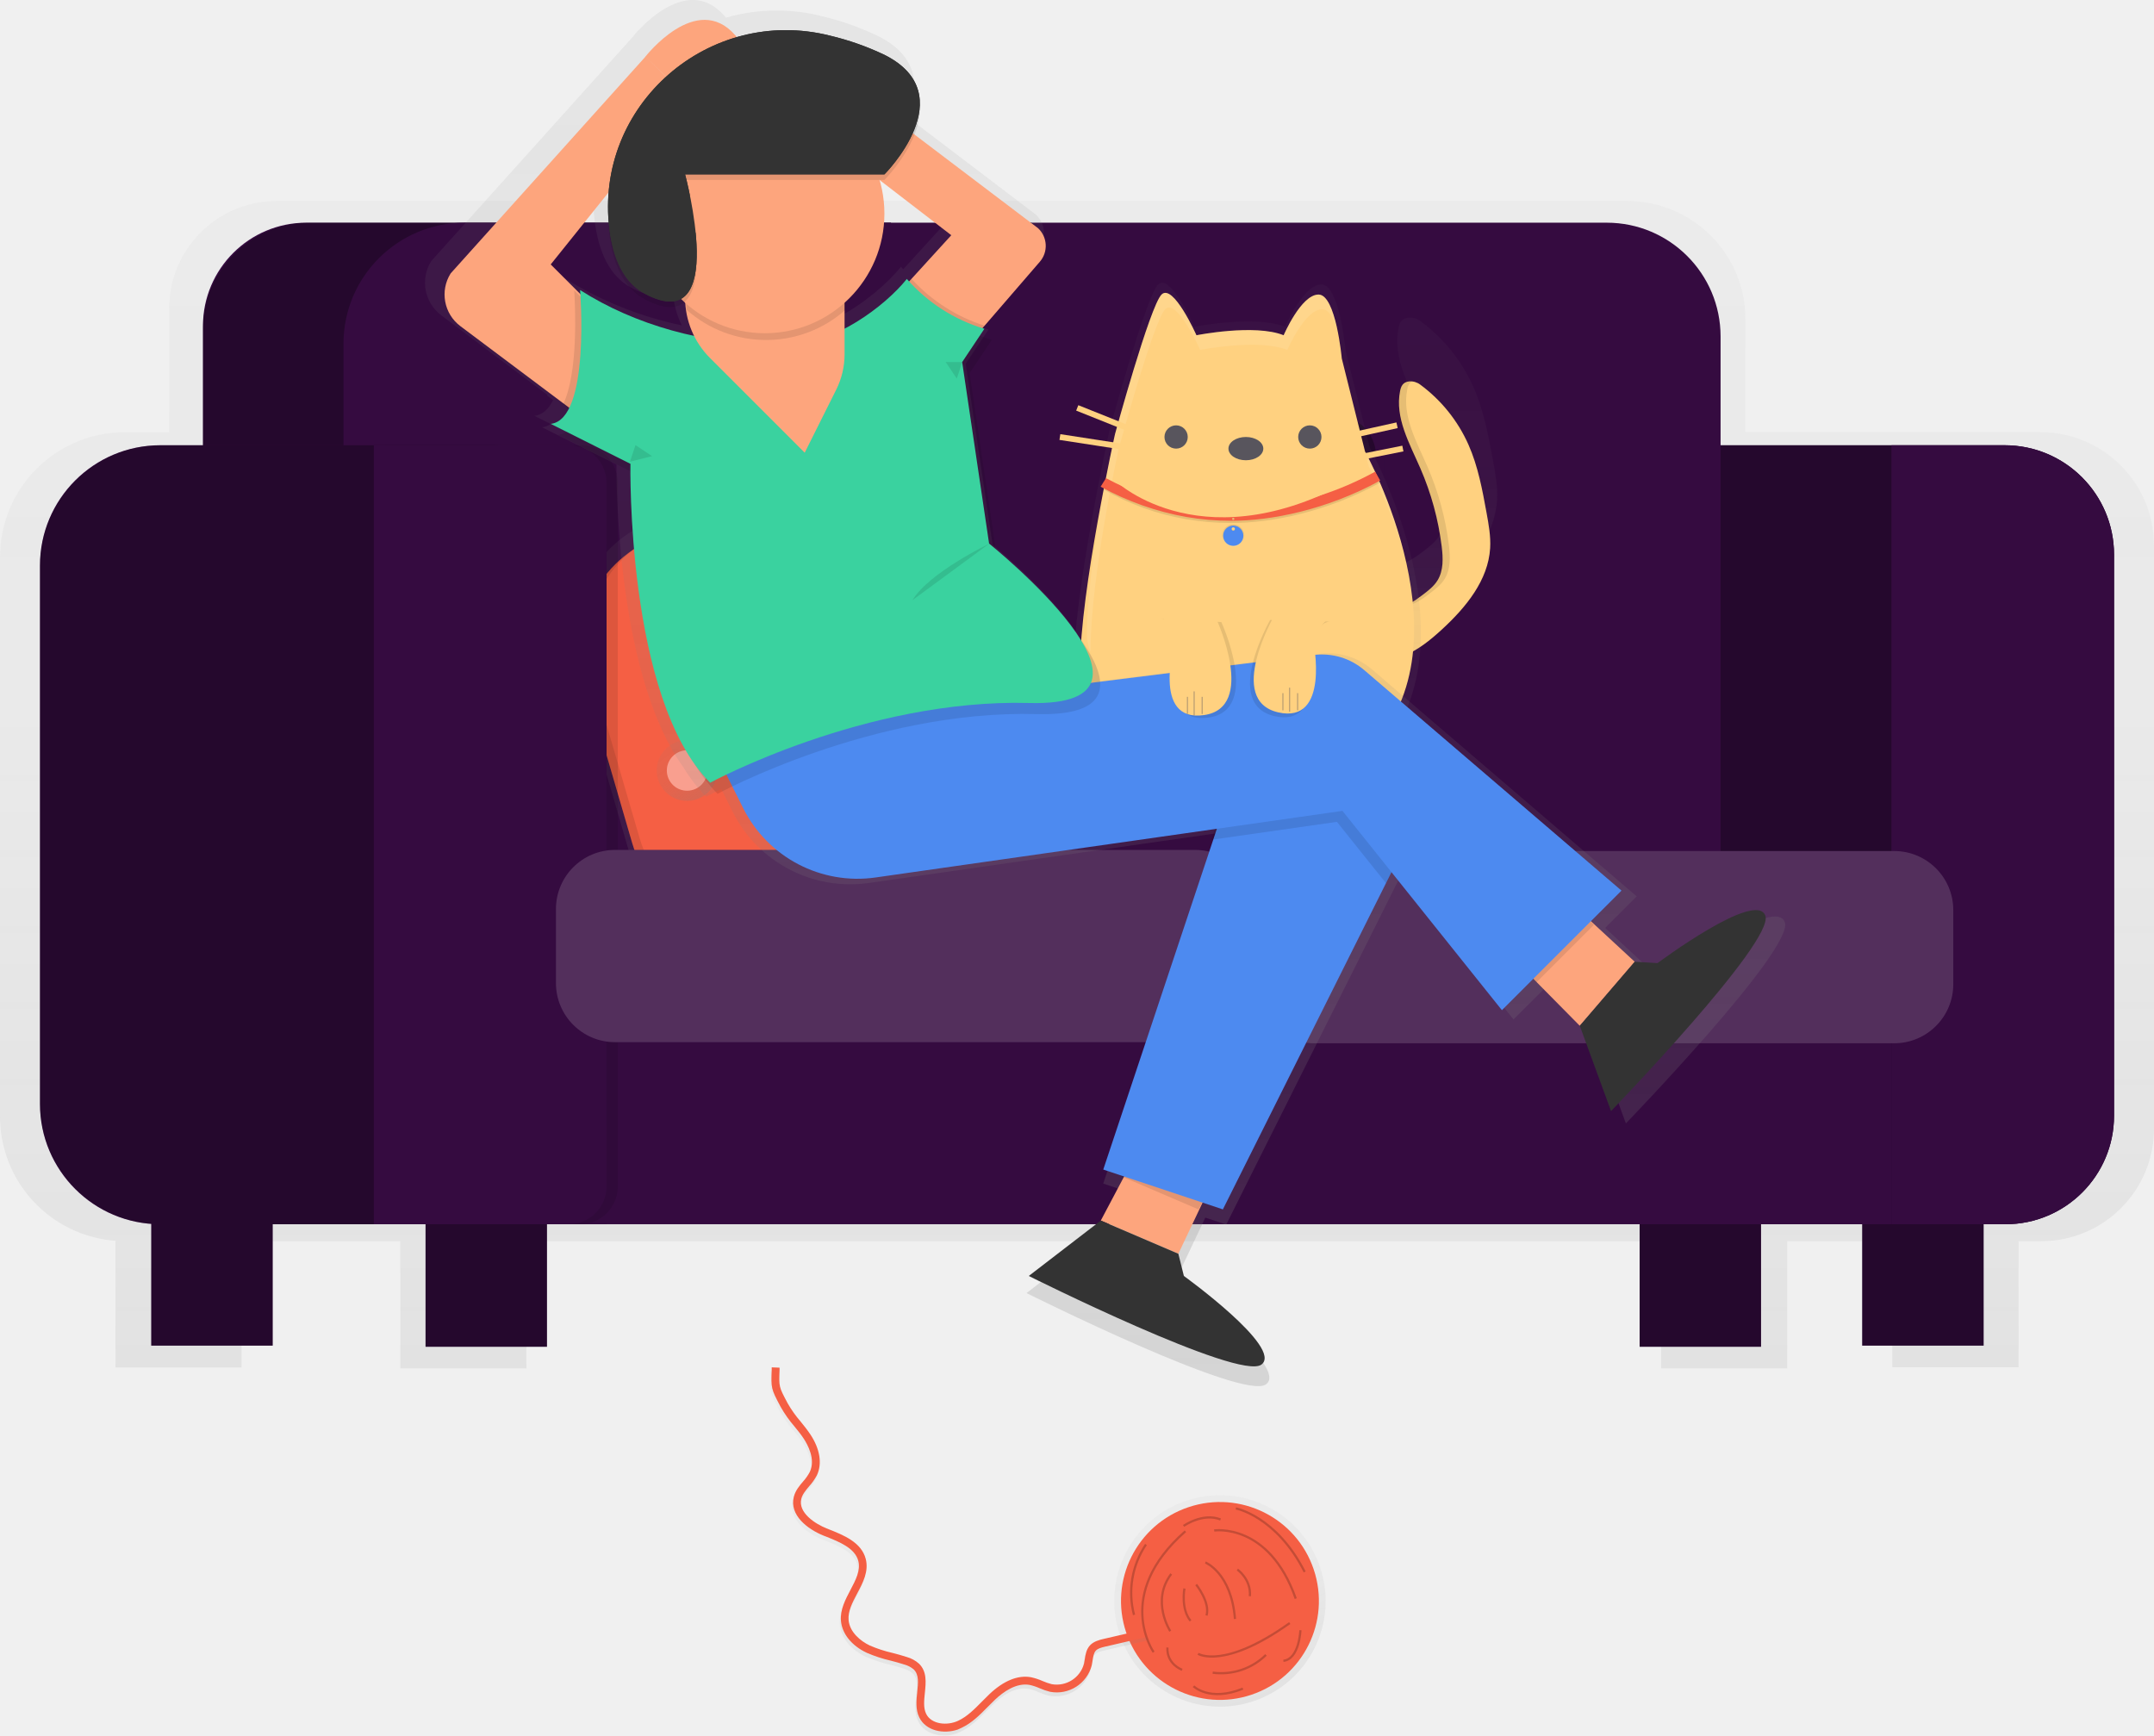
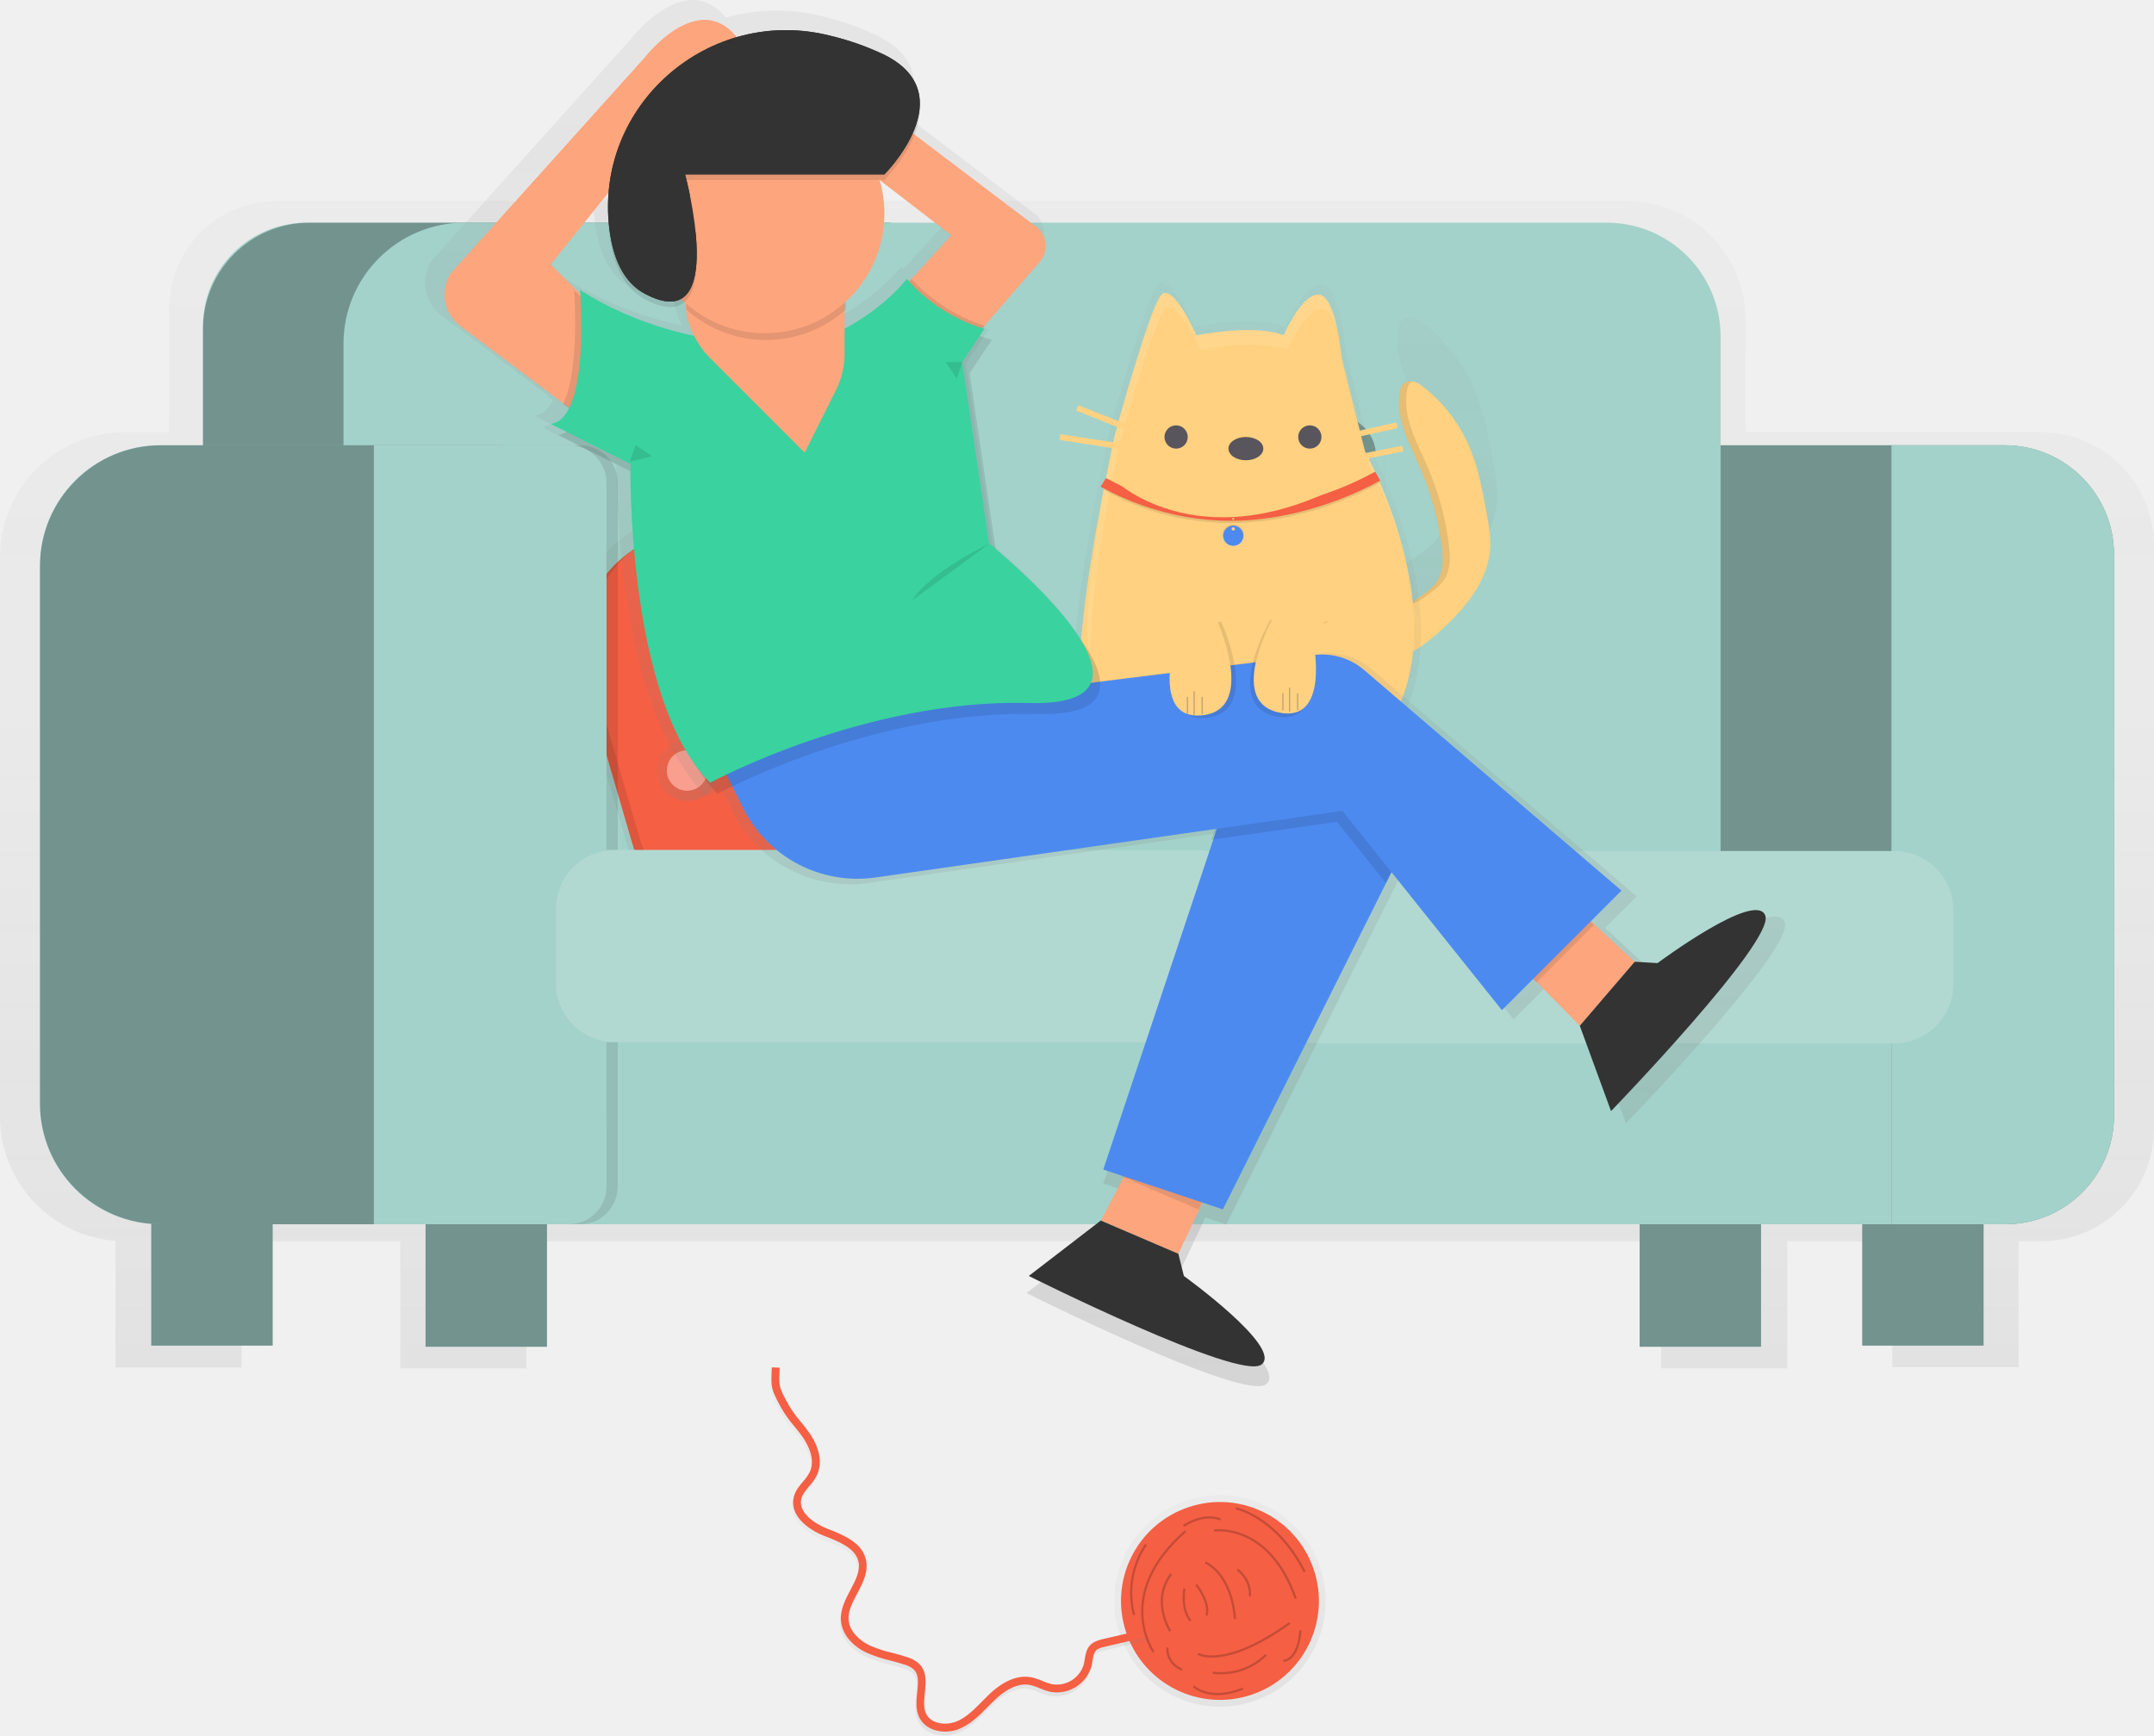
<svg xmlns="http://www.w3.org/2000/svg" xmlns:xlink="http://www.w3.org/1999/xlink" id="c8a8ddad-a781-47c5-a247-afce95df410f" data-name="Layer 1" width="970" height="781.61" viewBox="0 0 970 781.61">
  <defs>
    <linearGradient id="db2a550c-591e-4894-b9d3-8d5d16d07668" x1="600" y1="675.47" x2="600" y2="149.73" gradientUnits="userSpaceOnUse">
      <stop offset="0" stop-color="gray" stop-opacity="0.25" />
      <stop offset="0.54" stop-color="gray" stop-opacity="0.12" />
      <stop offset="1" stop-color="gray" stop-opacity="0.1" />
    </linearGradient>
    <linearGradient id="4f8fcfba-fdbb-4b26-8552-3147955cf323" x1="1718.23" y1="-1648.44" x2="1718.23" y2="-1862.67" gradientTransform="translate(-582.66 2592.8) rotate(-18.87)" xlink:href="#db2a550c-591e-4894-b9d3-8d5d16d07668" />
    <linearGradient id="dd4779f0-15a4-44e5-a69d-3a5ddc77084e" x1="1731.89" y1="-1787.45" x2="1731.89" y2="-1814.78" gradientTransform="translate(-1271.46 2131.88)" xlink:href="#db2a550c-591e-4894-b9d3-8d5d16d07668" />
    <linearGradient id="d04ddce0-3f41-4397-9117-6160f1bd048f" x1="1763.79" y1="-1719.1" x2="1763.79" y2="-1746.44" gradientTransform="translate(-1237.95 2101.1)" xlink:href="#db2a550c-591e-4894-b9d3-8d5d16d07668" />
    <linearGradient id="f02005c1-e575-4f11-b4af-b596cf5ff02c" x1="1659" y1="-1746.44" x2="1659" y2="-1773.78" gradientTransform="translate(-1234.6 2166.35)" xlink:href="#db2a550c-591e-4894-b9d3-8d5d16d07668" />
    <linearGradient id="4cd98024-326e-4cea-b9b4-692fab1de8c2" x1="1686.33" y1="-1678.1" x2="1686.33" y2="-1705.44" gradientTransform="translate(-1200.26 2138.19)" xlink:href="#db2a550c-591e-4894-b9d3-8d5d16d07668" />
    <linearGradient id="a41fb154-11c8-4cd9-8f33-d489da05fd4e" x1="752.69" y1="339.56" x2="752.69" y2="202.23" xlink:href="#db2a550c-591e-4894-b9d3-8d5d16d07668" />
    <linearGradient id="925e17af-70c9-480d-b073-e6b9c46b2381" x1="676.63" y1="422.03" x2="676.63" y2="186.54" xlink:href="#db2a550c-591e-4894-b9d3-8d5d16d07668" />
    <linearGradient id="f9701715-69c0-451a-ad22-82cf5298eaa1" x1="670.37" y1="305.53" x2="670.37" y2="295.41" gradientUnits="userSpaceOnUse">
      <stop offset="0" stop-color="#fff" />
      <stop offset="1" />
    </linearGradient>
    <linearGradient id="8dab11fa-ac49-4c56-908f-cefe97f9b2b4" x1="612.66" y1="683.48" x2="612.66" y2="59.2" xlink:href="#db2a550c-591e-4894-b9d3-8d5d16d07668" />
    <linearGradient id="3fea0823-e41c-4116-84a8-8769a514ae7c" x1="1186.13" y1="-329.85" x2="1186.13" y2="-425.03" gradientTransform="translate(-521.72 1157.6)" xlink:href="#db2a550c-591e-4894-b9d3-8d5d16d07668" />
    <linearGradient id="fd576e1c-2aeb-4e99-9d21-0fe2a9aa074f" x1="1083.07" y1="-358.53" x2="1083.07" y2="-539.81" gradientTransform="translate(-340.12 1515.2) rotate(-18.54)" xlink:href="#db2a550c-591e-4894-b9d3-8d5d16d07668" />
  </defs>
  <g opacity="0.5">
    <path d="M1033.84,253.83H901V203a53.24,53.24,0,0,0-53.24-53.24H239.53a48.3,48.3,0,0,0-48.3,48.3v55.8h-20A56.21,56.21,0,0,0,115,310V562a56.2,56.2,0,0,0,52,56v57h56.78V618.17h71.5v57.31h56.78V618.17h511v57.31h56.78V618.17h47.32v56.78H1024V618.17h10.23A50.76,50.76,0,0,0,1085,567.41V305A51.16,51.16,0,0,0,1033.84,253.83ZM891,476.22V518.8H679.32a27.49,27.49,0,0,0,3.49-13.43V476.22Z" transform="translate(-115 -59.2)" fill="url(#db2a550c-591e-4894-b9d3-8d5d16d07668)" />
  </g>
-   <rect x="68.12" y="537.67" width="54.67" height="68.34" fill="#350b40" />
-   <rect x="738.37" y="538.18" width="54.67" height="68.34" fill="#350b40" />
-   <rect x="838.6" y="537.67" width="54.67" height="68.34" fill="#350b40" />
-   <rect x="191.64" y="538.18" width="54.67" height="68.34" fill="#350b40" />
+   <rect x="68.12" y="537.67" width="54.67" height="68.34" fill="#a3d2ca" />
+   <rect x="738.37" y="538.18" width="54.67" height="68.34" fill="#a3d2ca" />
+   <rect x="838.6" y="537.67" width="54.67" height="68.34" fill="#a3d2ca" />
+   <rect x="191.64" y="538.18" width="54.67" height="68.34" fill="#a3d2ca" />
  <rect x="68.12" y="537.67" width="54.67" height="68.34" opacity="0.3" />
  <rect x="738.37" y="538.18" width="54.67" height="68.34" opacity="0.3" />
  <rect x="838.6" y="537.67" width="54.67" height="68.34" opacity="0.3" />
  <rect x="191.64" y="538.18" width="54.67" height="68.34" opacity="0.3" />
-   <path d="M765.2,200.52H902.74A49.26,49.26,0,0,1,952,249.78V502.47a48.87,48.87,0,0,1-48.87,48.87H765.2a0,0,0,0,1,0,0V200.52A0,0,0,0,1,765.2,200.52Z" fill="#350b40" />
+   <path d="M765.2,200.52H902.74A49.26,49.26,0,0,1,952,249.78V502.47a48.87,48.87,0,0,1-48.87,48.87H765.2a0,0,0,0,1,0,0V200.52A0,0,0,0,1,765.2,200.52Z" fill="#a3d2ca" />
  <path d="M765.2,200.52H902.74A49.26,49.26,0,0,1,952,249.78V502.47a48.87,48.87,0,0,1-48.87,48.87H765.2a0,0,0,0,1,0,0V200.52A0,0,0,0,1,765.2,200.52Z" opacity="0.3" />
-   <path d="M137.91,100.29H401.22a0,0,0,0,1,0,0V414.66a0,0,0,0,1,0,0H91.4a0,0,0,0,1,0,0V146.79A46.51,46.51,0,0,1,137.91,100.29Z" fill="#350b40" />
+   <path d="M137.91,100.29H401.22a0,0,0,0,1,0,0V414.66a0,0,0,0,1,0,0H91.4a0,0,0,0,1,0,0V146.79A46.51,46.51,0,0,1,137.91,100.29Z" fill="#a3d2ca" />
  <path d="M139.41,100.29H401.22a0,0,0,0,1,0,0V414.66a0,0,0,0,1,0,0H91.4a0,0,0,0,1,0,0V148.29A48,48,0,0,1,139.41,100.29Z" opacity="0.3" />
-   <path d="M209.2,100.29H464.5a0,0,0,0,1,0,0V414.66a0,0,0,0,1,0,0H154.68a0,0,0,0,1,0,0V154.8a54.51,54.51,0,0,1,54.51-54.51Z" fill="#350b40" />
-   <path d="M463,100.29H723.55a51.27,51.27,0,0,1,51.27,51.27v263.1a0,0,0,0,1,0,0H463a0,0,0,0,1,0,0V100.29A0,0,0,0,1,463,100.29Z" fill="#350b40" />
-   <path d="M851.77,200.52h51A49.26,49.26,0,0,1,952,249.78V502.47a48.87,48.87,0,0,1-48.87,48.87H851.77a0,0,0,0,1,0,0V200.52A0,0,0,0,1,851.77,200.52Z" fill="#350b40" />
-   <rect x="223.02" y="455.66" width="628.74" height="95.68" fill="#350b40" />
+   <path d="M209.2,100.29H464.5a0,0,0,0,1,0,0V414.66a0,0,0,0,1,0,0H154.68a0,0,0,0,1,0,0V154.8a54.51,54.51,0,0,1,54.51-54.51Z" fill="#a3d2ca" />
+   <path d="M463,100.29H723.55a51.27,51.27,0,0,1,51.27,51.27v263.1a0,0,0,0,1,0,0H463a0,0,0,0,1,0,0V100.29A0,0,0,0,1,463,100.29Z" fill="#a3d2ca" />
+   <path d="M851.77,200.52h51A49.26,49.26,0,0,1,952,249.78V502.47a48.87,48.87,0,0,1-48.87,48.87H851.77a0,0,0,0,1,0,0V200.52A0,0,0,0,1,851.77,200.52Z" fill="#a3d2ca" />
+   <rect x="223.02" y="455.66" width="628.74" height="95.68" fill="#a3d2ca" />
  <rect x="382.64" y="278.19" width="185.66" height="195.43" rx="57.05" ry="57.05" transform="translate(-201.18 88.84) rotate(-16.25)" fill="url(#4f8fcfba-fdbb-4b26-8552-3147955cf323)" />
  <rect x="385.59" y="287.11" width="173.13" height="182.24" rx="53.2" ry="53.2" transform="translate(-201.96 88) rotate(-16.25)" fill="#f55f44" />
  <rect x="385.59" y="287.11" width="173.13" height="182.24" rx="53.2" ry="53.2" transform="translate(-201.96 88) rotate(-16.25)" opacity="0.1" />
  <rect x="388.9" y="284.78" width="173.13" height="182.24" rx="53.2" ry="53.2" transform="translate(-201.18 88.84) rotate(-16.25)" fill="#f55f44" />
  <circle cx="460.44" cy="330.77" r="13.67" transform="translate(-221.46 265.87) rotate(-35.12)" fill="url(#dd4779f0-15a4-44e5-a69d-3a5ddc77084e)" />
  <circle cx="525.84" cy="368.33" r="13.67" transform="translate(-231.16 310.32) rotate(-35.12)" fill="url(#d04ddce0-3f41-4397-9117-6160f1bd048f)" />
  <circle cx="424.4" cy="406.24" r="13.67" transform="translate(-271.44 258.87) rotate(-35.12)" fill="url(#f02005c1-e575-4f11-b4af-b596cf5ff02c)" />
  <circle cx="486.07" cy="446.42" r="13.67" transform="translate(-283.33 301.66) rotate(-35.12)" fill="url(#4cd98024-326e-4cea-b9b4-692fab1de8c2)" />
  <circle cx="460.44" cy="330.77" r="9.11" transform="translate(-221.46 265.87) rotate(-35.12)" fill="#f99f8f" />
  <circle cx="525.84" cy="368.33" r="9.11" transform="translate(-231.16 310.32) rotate(-35.12)" fill="#f99f8f" />
  <circle cx="424.4" cy="406.24" r="9.11" transform="translate(-271.44 258.87) rotate(-35.12)" fill="#f99f8f" />
  <circle cx="486.07" cy="446.42" r="9.11" transform="translate(-283.33 301.66) rotate(-35.12)" fill="#f99f8f" />
-   <path d="M72.13,200.52h201a0,0,0,0,1,0,0V551.34a0,0,0,0,1,0,0h-201A54.13,54.13,0,0,1,18,497.22V254.65A54.13,54.13,0,0,1,72.13,200.52Z" fill="#350b40" />
+   <path d="M72.13,200.52h201a0,0,0,0,1,0,0V551.34a0,0,0,0,1,0,0h-201A54.13,54.13,0,0,1,18,497.22V254.65A54.13,54.13,0,0,1,72.13,200.52Z" fill="#a3d2ca" />
  <path d="M72.51,200.52H222.7A50.44,50.44,0,0,1,273.14,251V500.9a50.44,50.44,0,0,1-50.44,50.44H72.51A54.51,54.51,0,0,1,18,496.83V255A54.51,54.51,0,0,1,72.51,200.52Z" opacity="0.3" />
  <path d="M173.41,200.52H261.2a17,17,0,0,1,17,17V534.34a17,17,0,0,1-17,17H173.41a0,0,0,0,1,0,0V200.52A0,0,0,0,1,173.41,200.52Z" opacity="0.1" />
-   <path d="M168.35,200.52h87.79a17,17,0,0,1,17,17V534.34a17,17,0,0,1-17,17H168.35a0,0,0,0,1,0,0V200.52A0,0,0,0,1,168.35,200.52Z" fill="#350b40" />
-   <rect x="250.36" y="382.77" width="314.37" height="86.57" fill="#350b40" />
-   <rect x="565.24" y="383.27" width="314.37" height="86.57" fill="#350b40" />
+   <path d="M168.35,200.52h87.79a17,17,0,0,1,17,17V534.34a17,17,0,0,1-17,17H168.35a0,0,0,0,1,0,0V200.52A0,0,0,0,1,168.35,200.52Z" fill="#a3d2ca" />
+   <rect x="250.36" y="382.77" width="314.37" height="86.57" fill="#a3d2ca" />
+   <rect x="565.24" y="383.27" width="314.37" height="86.57" fill="#a3d2ca" />
  <rect x="250.36" y="382.77" width="314.37" height="86.57" rx="26.6" ry="26.6" fill="#fff" opacity="0.15" />
-   <circle cx="601.43" cy="205.33" r="18.22" fill="#350b40" />
+   <circle cx="601.43" cy="205.33" r="18.22" fill="#a3d2ca" />
  <circle cx="601.43" cy="205.33" r="18.22" opacity="0.3" />
-   <circle cx="318.96" cy="205.33" r="18.22" fill="#350b40" />
+   <circle cx="318.96" cy="205.33" r="18.22" fill="#a3d2ca" />
  <circle cx="318.96" cy="205.33" r="18.22" opacity="0.3" />
  <ellipse cx="309.84" cy="102.31" rx="4.56" ry="6.83" fill="#fda57d" />
  <rect x="565.24" y="383.27" width="314.37" height="86.57" rx="26.6" ry="26.6" fill="#fff" opacity="0.15" />
  <g opacity="0.5">
    <path d="M787.44,267.21c-2.09-11.49-4.23-23.11-9-33.8a74.23,74.23,0,0,0-23.75-29.56,8,8,0,0,0-5.36-1.6h0c-3,.26-3.92,2.1-4.39,4-.06.23-.11.45-.15.68-1.18,5.83-.39,11.59,1.32,17.27,2.13,7.09,5.7,14,8.67,20.86a139.16,139.16,0,0,1,10.53,38.6c.22,1.76.39,3.57.43,5.38a31.34,31.34,0,0,1-.08,3.23,19.26,19.26,0,0,1-1.42,6.13q-.21.48-.45,1t-.52.92c-1.82,3-4.66,5.14-7.44,7.25s-5.93,4.36-9.25,5.5h.11a13.35,13.35,0,0,1-4.82.79c-5.13-.16-10.6-4.29-15.76-3.32h0l-.58.13c-5.28,1.43-9.33,9.73-9.37,15,0,0,0,0,0,0q0,.63,0,1.22c0,.14,0,.28.05.42s.06.53.1.78.06.31.1.46.09.45.15.67.09.31.14.46.13.41.2.61.12.3.18.44.16.38.25.56l.22.42c.1.17.19.35.3.52l.26.4.34.48.29.37.39.44.32.34.43.41.35.31.47.38.37.29.51.35.38.26.56.33.39.22.63.31.37.18c.3.14.61.27.92.39l.45.17.72.26.52.16.59.18.58.15.56.14.62.13.54.11.65.11.52.08.67.09.5.06.7.06.49,0,.72,0,.46,0,.75,0h1.57l.82,0,.29,0,.88-.07.17,0a28.85,28.85,0,0,0,7.31-1.61c7.47-2.83,13.81-8,19.68-13.43,11.64-10.75,22.64-24.09,23.57-39.91C789.52,278.66,788.47,272.9,787.44,267.21Z" transform="translate(-115 -59.2)" fill="url(#a41fb154-11c8-4cd9-8f33-d489da05fd4e)" />
  </g>
  <rect x="528.94" y="204.21" width="94.27" height="27.29" opacity="0.1" />
-   <rect x="528.94" y="204.21" width="94.27" height="24.81" fill="#350b40" />
-   <circle cx="583.52" cy="192.64" r="14.88" fill="#350b40" />
+   <rect x="528.94" y="204.21" width="94.27" height="24.81" fill="#a3d2ca" />
+   <circle cx="583.52" cy="192.64" r="14.88" fill="#a3d2ca" />
  <path d="M670.46,274.74l-.18-.18a2.74,2.74,0,0,0,0-4.37l.16-.2a3,3,0,0,1,0,4.74Z" transform="translate(-115 -59.2)" fill="#4d8af0" />
  <path d="M670.46,274.74l-.18-.18a2.74,2.74,0,0,0,0-4.37l.16-.2a3,3,0,0,1,0,4.74Z" transform="translate(-115 -59.2)" opacity="0.1" />
  <path d="M670.28,274.74a3,3,0,0,1,0-4.74l.16.2a2.74,2.74,0,0,0,0,4.37Z" transform="translate(-115 -59.2)" fill="#4d8af0" />
  <polyline points="555.37 210.9 555.37 210.9 555.37 210.9 555.37 210.9" fill="#4d8af0" />
  <path d="M746.51,354.8c6.83-2.59,12.62-7.32,18-12.28,10.64-9.82,20.68-22,21.54-36.47.31-5.28-.64-10.54-1.59-15.75-1.91-10.5-3.86-21.12-8.19-30.88a67.83,67.83,0,0,0-21.7-27,7.3,7.3,0,0,0-4.91-1.46c-3,.27-3.76,2.33-4.16,4.3-2.43,12,4.24,23.64,9.12,34.84a127.18,127.18,0,0,1,9.62,35.27c.63,5.16.86,10.74-1.86,15.18-1.66,2.72-4.26,4.7-6.8,6.62-3.8,2.87-8,5.88-12.76,5.74s-10.08-4.23-15-2.91-8.53,8.89-8.56,13.74C719.2,356.88,737.37,358.26,746.51,354.8Z" transform="translate(-115 -59.2)" fill="#ffd180" />
  <g opacity="0.1">
    <path d="M762.36,320.55c-1.66,2.72-4.26,4.7-6.8,6.62a31.6,31.6,0,0,1-8.46,5c4.32-.29,8.19-3,11.7-5.69,2.54-1.92,5.14-3.91,6.8-6.62,2.71-4.43,2.49-10,1.86-15.18a127.16,127.16,0,0,0-9.62-35.27c-4.88-11.21-11.56-22.86-9.12-34.84a5.19,5.19,0,0,1,2-3.62,6.53,6.53,0,0,0-1.11,0c-3,.27-3.76,2.33-4.16,4.3-2.43,12,4.24,23.64,9.12,34.84a127.16,127.16,0,0,1,9.62,35.27C764.85,310.53,765.08,316.11,762.36,320.55Z" transform="translate(-115 -59.2)" />
    <path d="M722.52,343.08c0-4.48,3.19-11.29,7.48-13.33a7.85,7.85,0,0,0-2.17.25c-4.83,1.31-8.53,8.89-8.56,13.74C719.21,356,735,358,744.55,355.43,735.06,356.81,722.46,354,722.52,343.08Z" transform="translate(-115 -59.2)" />
  </g>
  <g opacity="0.5">
    <path d="M652.87,206.39s27.24-5.45,40.86,0c0,0,8.17-19.07,16.34-19.07s10.89,30,10.89,30l10.89,43.58s51.75,92.61,0,141.63S598.4,397.05,598.4,361.64,614.74,252.7,614.74,252.7s16.34-59.92,21.79-65.37S652.87,206.39,652.87,206.39Z" transform="translate(-115 -59.2)" fill="url(#925e17af-70c9-480d-b073-e6b9c46b2381)" />
  </g>
  <path d="M653.79,210.18s26.18-5.24,39.27,0c0,0,7.85-18.33,15.71-18.33s10.47,28.8,10.47,28.8l10.47,41.89s49.75,89,0,136.15-128.3-5.24-128.3-39.27,15.71-104.73,15.71-104.73,15.71-57.6,20.95-62.84S653.79,210.18,653.79,210.18Z" transform="translate(-115 -59.2)" fill="#ffd180" />
  <g opacity="0.1">
    <path d="M748,311.48a207.1,207.1,0,0,0-18.32-48.93l1.65,6.62A207,207,0,0,1,748,311.48Z" transform="translate(-115 -59.2)" fill="#fff" />
    <path d="M606.12,352.37c0-34,12.67-91.06,12.67-91.06s15.71-57.6,20.95-62.84,15.71,18.33,15.71,18.33,26.18-5.24,39.27,0c0,0,7.86-18.33,15.71-18.33,3,0,5.31,4.34,6.93,9.65-1.6-7.77-4.32-16.27-8.58-16.27-7.85,0-15.71,18.33-15.71,18.33-13.09-5.24-39.27,0-39.27,0s-10.47-23.56-15.71-18.33-20.95,62.84-20.95,62.84-12.67,57-12.67,91.06C604.46,348.83,606.12,353.35,606.12,352.37Z" transform="translate(-115 -59.2)" fill="#fff" />
  </g>
  <circle cx="589.85" cy="196.8" r="5.24" fill="#58555d" />
  <circle cx="529.63" cy="196.8" r="5.24" fill="#58555d" />
  <ellipse cx="561.05" cy="202.04" rx="7.85" ry="5.24" fill="#58555d" />
  <rect x="720.27" y="252.07" width="24.14" height="2.62" transform="translate(-152.51 105.54) rotate(-12.52)" fill="#ffd180" />
  <rect x="720.3" y="262.55" width="26.7" height="2.62" transform="translate(-152.41 89.22) rotate(-11.27)" fill="#ffd180" />
  <rect x="611.9" y="234.05" width="2.62" height="28.2" transform="translate(40.07 666.14) rotate(-68.2)" fill="#ffd180" />
  <rect x="607.97" y="241.4" width="2.62" height="34.44" transform="translate(146.02 762.29) rotate(-81.25)" fill="#ffd180" />
  <path d="M669.52,294.74A119.78,119.78,0,0,1,649.07,293a113,113,0,0,1-36.92-13.27l.91-4.23a124.25,124.25,0,0,0,37,13c18.85,3.23,51.27,2.26,84.22-15.92l2.2,4C712.56,289.8,687.38,294.74,669.52,294.74Z" transform="translate(-115 -59.2)" opacity="0.1" />
  <path d="M734.28,271.61c-33,18.18-65.38,19.15-84.22,15.92a124.25,124.25,0,0,1-37-13l-2.42,3.86A126.27,126.27,0,0,0,649.07,292a119.78,119.78,0,0,0,20.46,1.75c17.86,0,43-4.93,67-18.13Zm-63.91,21.78a.51.51,0,1,1,.51-.51A.51.51,0,0,1,670.37,293.38Z" transform="translate(-115 -59.2)" fill="#f55f44" />
  <path d="M665.3,300.47h0a5.06,5.06,0,0,0,5.06,5.06h0a5.06,5.06,0,0,0,5.06-5.06h0a5.06,5.06,0,0,0-5.06-5.06h0A5.06,5.06,0,0,0,665.3,300.47Zm5.06-2.53a.84.84,0,1,1,.84-.84A.84.84,0,0,1,670.37,297.94Z" transform="translate(-115 -59.2)" opacity="0.1" fill="url(#f9701715-69c0-451a-ad22-82cf5298eaa1)" />
  <path d="M665.81,300.47h0a4.56,4.56,0,0,0,4.56,4.56h0a4.56,4.56,0,0,0,4.56-4.56h0a4.56,4.56,0,0,0-4.56-4.56h0A4.56,4.56,0,0,0,665.81,300.47Zm4.56-2.28a.76.76,0,1,1,.76-.76A.76.76,0,0,1,670.37,298.19Z" transform="translate(-115 -59.2)" fill="#4d8af0" />
  <path d="M727.57,273.13c-69.69,41-109.85,3-109.85,3Z" transform="translate(-115 -59.2)" fill="#ffd180" />
  <path d="M918.75,474.56c-4.27-12.11-50,22-50,22l-10.57-.63-20.34-18.84,14.2-14.2L732.8,360.64a30.08,30.08,0,0,0-23.31-7L610.36,366c-.43-5.68-3.93-12.43-8.88-19.32C591.31,330,569.9,311.17,562,304.48L549.88,223l10.27-15.41a51.85,51.85,0,0,1-5.6-1.88l2.17-3.26-.8-.22,1-1.18-.12,0,25.58-29.6a11.22,11.22,0,0,0-.84-15.55L524.29,112.4a31.57,31.57,0,0,0,2.44-13.1c.45-8.64-3.42-17.41-16.39-23.9a126.51,126.51,0,0,0-25.08-8.86,82.3,82.3,0,0,0-43.36.64c-.23-.29-.48-.58-.74-.88-17.62-20.14-40.73,8.8-41.63,10L309.21,176.76a18.35,18.35,0,0,0,4.52,24.46l47.81,35.85-.15.31,2.7,2c-2,4-4.79,6.7-8.44,7.11l7.32,3.66a8.42,8.42,0,0,1-3.9,1.47l33.52,16.76c0,17.42,1.8,97.17,30.12,136.32A72.39,72.39,0,0,0,433,418s2.41-1.31,6.81-3.43l5.06,10.13a59.24,59.24,0,0,0,61.37,32.15l157.35-22.48-1.67,5,.9-.13-51,153,8.42,2.81-.16.3,1.19.51-10.61,20-33.39,25.68s97.59,48.79,107.86,41.09-36-41.09-36-41.09l-2.57-10.27,11.23-23.71,9.41,3.14,75.62-151.24h0l2.57-5.14,51.18,64L811,503.9l1.56,1.58.13-.13,20,20.24,14.49,39.55S923,486.67,918.75,474.56Zm-397-294.1-1-1.16c-6.1,7.63-16.89,16.86-28.92,23.11V194l.57-.5v-3.66a55.5,55.5,0,0,0,15.7-56.35L541.32,159ZM409,85.63l-.8-.8.81.8Zm-26.55,53.48q-.33,4-.27,8.05a83.63,83.63,0,0,0,.65,11.73c1.71,13.59,6.58,24.7,16.61,30,8.74,4.6,14.49,4.35,18.15,1.21l.4.36a39.42,39.42,0,0,0,4.06,15.28,161.62,161.62,0,0,1-52.81-21.27s.06.68.13,1.9l-13.74-13.74Z" transform="translate(-115 -59.2)" fill="url(#8dab11fa-ac49-4c56-908f-cefe97f9b2b4)" />
  <polygon points="518.17 507.27 495.72 549.68 530.64 564.64 553.09 517.25 518.17 507.27" fill="#fda57d" />
  <path d="M645.64,623.84l2.49,10s44.9,32.43,34.92,39.91-104.77-39.91-104.77-39.91l32.43-24.95Z" transform="translate(-115 -59.2)" fill="#333" />
  <polygon points="550.7 521.65 515.37 509.88 504.86 529.72 539.78 544.69 550.7 521.65" opacity="0.1" />
  <polygon points="677.69 427.83 711.41 461.97 736.16 433.14 697.68 397.51 677.69 427.83" fill="#fda57d" />
  <polygon points="699.07 399.17 679.08 429.5 691.86 442.43 717.79 416.5 699.07 399.17" opacity="0.1" />
  <path d="M851.16,492.33l10.27.61s44.4-33.11,48.55-21.35-69.49,88-69.49,88l-14.07-38.42Z" transform="translate(-115 -59.2)" fill="#333" />
  <path d="M531.45,237.07l51.82-60a10.9,10.9,0,0,0-.82-15.11L469.69,76.5,456,97.86l87.39,67.27-37.1,40.68Z" transform="translate(-115 -59.2)" fill="#fda57d" />
  <path d="M525.5,184.82,507.37,204.7,532.56,236l26-30.06A75.76,75.76,0,0,1,525.5,184.82Z" transform="translate(-115 -59.2)" opacity="0.1" />
  <path d="M381,250.09l-58.67-44a17.83,17.83,0,0,1-4.39-23.76l87.79-97.69,18,18L363,178.29l35.9,35.9Z" transform="translate(-115 -59.2)" fill="#fda57d" />
  <path d="M368.59,241.23l9.6,7.2,18-35.9L373.59,190C374.07,197.64,375.42,227.33,368.59,241.23Z" transform="translate(-115 -59.2)" opacity="0.1" />
  <polygon points="550.69 365.14 496.83 526.71 550.69 544.66 640.44 365.14 568.64 347.19 550.69 365.14" fill="#4d8af0" />
  <polygon points="548.19 370.13 545.5 378.21 602.05 370.13 624.14 397.75 637.95 370.13 566.14 352.18 548.19 370.13" opacity="0.1" />
  <path d="M405.61,84.75s23-29.66,40.47-9.7S418.64,97.5,418.64,97.5Z" transform="translate(-115 -59.2)" fill="#fda57d" />
  <path d="M432.32,388.44l17.35,34.71a57.54,57.54,0,0,0,59.61,31.23l210.26-30,71.81,89.76,53.85-53.85-115.85-99.3a29.22,29.22,0,0,0-22.64-6.81Z" transform="translate(-115 -59.2)" fill="#4d8af0" />
  <path d="M379.56,194.79s4.73,58.3-13.22,60.3l35.9,18s-2,105.71,35.9,143.61c0,0,69.81-37.9,143.61-35.9s-18-71.81-18-71.81l-12.12-81.72,10-15a75,75,0,0,1-34.92-22.45h0c-10,12.47-32.86,29.38-52.69,29.38h-8.58c-29.56,0-61-6-85.91-21.9Z" transform="translate(-115 -59.2)" opacity="0.1" />
  <path d="M376.23,189.8S381,248.1,363,250.09l35.9,18s-2,105.71,35.9,143.61c0,0,69.81-37.9,143.61-35.9s-18-71.81-18-71.81l-12.12-81.72,10-15a75,75,0,0,1-34.92-22.45h0c-10,12.47-32.86,29.38-52.69,29.38h-8.58c-29.56,0-61-8.47-85.91-24.4Z" transform="translate(-115 -59.2)" fill="#3ad29f" />
  <path d="M423.52,173.36v20a38.3,38.3,0,0,0,11.22,27.08l42.64,42.64,14.19-28.39a35.6,35.6,0,0,0,3.76-15.92V173.36Z" transform="translate(-115 -59.2)" fill="#fda57d" />
  <path d="M424.07,196.45c0,.74,0,1.47.07,2.21a53.84,53.84,0,0,0,71.74-.06V176.41H424.07Z" transform="translate(-115 -59.2)" opacity="0.1" />
  <circle cx="344.42" cy="96.22" r="53.85" fill="#fda57d" />
  <path d="M423.52,140.23h89.76s35.9-35.9,0-53.85a122.89,122.89,0,0,0-24.36-8.6c-54.59-13.84-106.5,31.31-99.48,87.19,1.66,13.2,6.39,24,16.13,29.11C443.46,214,423.52,140.23,423.52,140.23Z" transform="translate(-115 -59.2)" opacity="0.1" />
  <path d="M423.52,137.74h89.76s35.9-35.9,0-53.85a122.89,122.89,0,0,0-24.36-8.6c-54.59-13.84-106.5,31.31-99.48,87.19,1.66,13.2,6.39,24,16.13,29.11C443.46,211.54,423.52,137.74,423.52,137.74Z" transform="translate(-115 -59.2)" fill="#333" />
  <ellipse cx="311.12" cy="96.92" rx="4.99" ry="8.73" fill="#fda57d" />
  <polygon points="283.68 207.93 286.18 200.44 293.66 205.43 283.68 207.93" opacity="0.1" />
  <path d="M560.55,304s-27.16,13-34.65,25.5" transform="translate(-115 -59.2)" opacity="0.1" />
  <polygon points="433.35 163.03 430.86 170.51 425.87 163.03 433.35 163.03" opacity="0.1" />
  <path d="M423.52,137.74h89.76s35.9-35.9,0-53.85a122.89,122.89,0,0,0-24.36-8.6c-54.59-13.84-106.5,31.31-99.48,87.19,1.66,13.2,6.39,24,16.13,29.11C443.46,211.54,423.52,137.74,423.52,137.74Z" transform="translate(-115 -59.2)" fill="#333" />
  <path d="M665,339.36s18.21,39.59-5.7,43-13-33.16-13-33.16-2.39-10.85-8.21-11.46" transform="translate(-115 -59.2)" opacity="0.1" />
  <path d="M687,338.4s-21.65,37.82,1.86,43.3,15.89-31.87,15.89-31.87,3.34-10.59,9.2-10.69" transform="translate(-115 -59.2)" opacity="0.1" />
  <path d="M662.89,338.25s18.21,39.59-5.7,43-13-33.16-13-33.16S641.8,337.21,636,336.6" transform="translate(-115 -59.2)" fill="#ffd180" />
  <path d="M688.69,336.73S667,374.56,690.55,380s15.89-31.87,15.89-31.87,3.34-10.59,9.2-10.69" transform="translate(-115 -59.2)" fill="#ffd180" />
  <rect x="534.52" y="313.82" width="0.41" height="7.73" fill="#58555d" opacity="0.5" />
  <rect x="541.14" y="313.82" width="0.41" height="7.73" fill="#58555d" opacity="0.5" />
  <rect x="537.55" y="311.36" width="0.41" height="10.81" fill="#58555d" opacity="0.5" />
  <rect x="577.52" y="312.17" width="0.41" height="7.73" fill="#58555d" opacity="0.5" />
  <rect x="584.14" y="312.17" width="0.41" height="7.73" fill="#58555d" opacity="0.5" />
  <rect x="580.55" y="309.7" width="0.41" height="10.81" fill="#58555d" opacity="0.5" />
  <g opacity="0.5">
    <circle cx="664.4" cy="780.16" r="47.59" transform="translate(-328.61 192.59) rotate(-18.54)" fill="url(#3fea0823-e41c-4116-84a8-8769a514ae7c)" />
  </g>
  <circle cx="664.4" cy="780.16" r="44.55" transform="translate(-328.61 192.59) rotate(-18.54)" fill="#f55f44" />
  <g opacity="0.5">
    <path d="M545.81,839.88c-6.4,2.15-14.37.62-17.34-5.52-1.71-3.55-1.3-7.52-.9-11.36.44-4.21.81-7.84-1.56-10.19a10.79,10.79,0,0,0-4.22-2.21c-2-.67-4.16-1.23-6.22-1.77a61.81,61.81,0,0,1-10.72-3.52c-6.8-3.19-11.15-8.58-11.63-14.42-.41-5,2-9.56,4.3-13.93s4.62-8.71,3.52-13c-1.49-5.79-8.44-8.54-14.56-11l-1-.38c-7.48-3-15.5-9.33-13.5-17.45.7-2.83,2.49-5,4.22-7a21.26,21.26,0,0,0,3-4.29c2.7-5.69-1-12.27-2.65-14.84-1.29-2-2.82-3.84-4.3-5.67a54.82,54.82,0,0,1-6.13-8.68l-.28-.52c-4.06-7.68-4.14-8-3.8-16.37l0-1,3.54.14,0,1c-.3,7.59-.3,7.59,3.39,14.57l.28.52a51.37,51.37,0,0,0,5.75,8.11c1.53,1.89,3.11,3.85,4.5,5.94,4.29,6.49,5.34,13.16,2.89,18.31a24.2,24.2,0,0,1-3.52,5c-1.54,1.84-3,3.58-3.5,5.62-1.56,6.31,6.41,11.33,11.37,13.31l.95.38c6.57,2.6,14.75,5.84,16.69,13.37,1.44,5.59-1.23,10.63-3.82,15.51-2.17,4.1-4.23,8-3.9,12,.44,5.37,5.25,9.46,9.6,11.51a58.23,58.23,0,0,0,10.11,3.3c2.12.55,4.31,1.13,6.45,1.84a13.86,13.86,0,0,1,5.6,3.06c3.57,3.54,3.07,8.39,2.59,13.08-.36,3.5-.71,6.81.57,9.45,2.31,4.78,9.47,5.48,14.45,3.13,4.08-1.92,7.29-5.19,10.69-8.64,1.1-1.12,2.24-2.27,3.4-3.37,6.34-6,12.75-8.62,18.55-7.61a26.17,26.17,0,0,1,5.35,1.73,26.43,26.43,0,0,0,4.13,1.42,12.73,12.73,0,0,0,14.55-9.32c.13-.59.22-1.21.32-1.86.31-2.08.66-4.44,2.32-6.27s4.29-2.5,6.16-2.93l19.3-4.46.8,3.45-19.3,4.46c-1.83.42-3.42.86-4.33,1.86s-1.18,2.67-1.43,4.41c-.1.68-.21,1.39-.36,2.09a16.27,16.27,0,0,1-18.78,12,29.47,29.47,0,0,1-4.69-1.6,23.16,23.16,0,0,0-4.63-1.52c-5.88-1-11.67,3.07-15.5,6.69-1.11,1.05-2.23,2.19-3.31,3.28-3.47,3.52-7.05,7.17-11.7,9.36A16.63,16.63,0,0,1,545.81,839.88Z" transform="translate(-115 -59.2)" fill="url(#fd576e1c-2aeb-4e99-9d21-0fe2a9aa074f)" />
  </g>
  <path d="M546.29,838.12c-6.4,2.15-14.37.62-17.34-5.52-1.71-3.55-1.3-7.52-.9-11.36.44-4.21.81-7.84-1.56-10.19a10.79,10.79,0,0,0-4.22-2.21c-2-.67-4.16-1.23-6.22-1.77a61.81,61.81,0,0,1-10.72-3.52c-6.8-3.19-11.15-8.58-11.63-14.42-.41-5,2-9.56,4.3-13.93s4.62-8.71,3.52-13c-1.49-5.79-8.44-8.54-14.56-11l-1-.38c-7.48-3-15.5-9.33-13.5-17.45.7-2.83,2.49-5,4.22-7a21.26,21.26,0,0,0,3-4.29c2.7-5.69-1-12.27-2.65-14.84-1.29-2-2.82-3.84-4.3-5.67a54.82,54.82,0,0,1-6.13-8.68l-.28-.52c-4.06-7.68-4.14-8-3.8-16.37l0-1,3.54.14,0,1c-.3,7.59-.3,7.59,3.39,14.57l.28.52a51.37,51.37,0,0,0,5.75,8.11c1.53,1.89,3.11,3.85,4.5,5.94,4.29,6.49,5.34,13.16,2.89,18.31a24.2,24.2,0,0,1-3.52,5c-1.54,1.84-3,3.58-3.5,5.62-1.56,6.31,6.41,11.33,11.37,13.31l.95.38c6.57,2.6,14.75,5.84,16.69,13.37,1.44,5.59-1.23,10.63-3.82,15.51-2.17,4.1-4.23,8-3.9,12,.44,5.37,5.25,9.46,9.6,11.51a58.23,58.23,0,0,0,10.11,3.3c2.12.55,4.31,1.13,6.45,1.84a13.86,13.86,0,0,1,5.6,3.06c3.57,3.54,3.07,8.39,2.59,13.08-.36,3.5-.71,6.81.57,9.45,2.31,4.78,9.47,5.48,14.45,3.13,4.08-1.92,7.29-5.19,10.69-8.64,1.1-1.12,2.24-2.27,3.4-3.37,6.34-6,12.75-8.62,18.55-7.61a26.17,26.17,0,0,1,5.35,1.73,26.43,26.43,0,0,0,4.13,1.42,12.73,12.73,0,0,0,14.55-9.32c.13-.59.22-1.21.32-1.86.31-2.08.66-4.44,2.32-6.27s4.29-2.5,6.16-2.93l19.3-4.46.8,3.45-19.3,4.46c-1.83.42-3.42.86-4.33,1.86s-1.18,2.67-1.43,4.41c-.1.68-.21,1.39-.36,2.09a16.27,16.27,0,0,1-18.78,12,29.47,29.47,0,0,1-4.69-1.6,23.16,23.16,0,0,0-4.63-1.52c-5.88-1-11.67,3.07-15.5,6.69-1.11,1.05-2.23,2.19-3.31,3.28-3.47,3.52-7.05,7.17-11.7,9.36A16.63,16.63,0,0,1,546.29,838.12Z" transform="translate(-115 -59.2)" fill="#f55f44" />
  <path d="M661.78,748.47s24.65-3.73,36.72,30.67" transform="translate(-115 -59.2)" fill="none" stroke="#000" stroke-miterlimit="10" opacity="0.2" />
  <path d="M634.51,803.27s-18.3-25.9,14.31-54.46" transform="translate(-115 -59.2)" fill="none" stroke="#000" stroke-miterlimit="10" opacity="0.2" />
  <path d="M642,793.81s-8.83-13.59.43-25.77" transform="translate(-115 -59.2)" fill="none" stroke="#000" stroke-miterlimit="10" opacity="0.2" />
  <path d="M657.81,762.88s11.69,4.62,13.33,25.43" transform="translate(-115 -59.2)" fill="none" stroke="#000" stroke-miterlimit="10" opacity="0.2" />
  <path d="M671.53,738.52s18.26,3.49,31,28.6" transform="translate(-115 -59.2)" fill="none" stroke="#000" stroke-miterlimit="10" opacity="0.2" />
  <path d="M648,746.41s8.63-6.1,16.64-2.91" transform="translate(-115 -59.2)" fill="none" stroke="#000" stroke-miterlimit="10" opacity="0.2" />
  <path d="M654.52,804s11.54,7.34,41.28-13.84" transform="translate(-115 -59.2)" fill="none" stroke="#000" stroke-miterlimit="10" opacity="0.2" />
  <path d="M652.47,818.6s7.22,7.19,22.25,1.08" transform="translate(-115 -59.2)" fill="none" stroke="#000" stroke-miterlimit="10" opacity="0.2" />
  <path d="M631.06,754.77a39,39,0,0,0-5.38,31.71" transform="translate(-115 -59.2)" fill="none" stroke="#000" stroke-miterlimit="10" opacity="0.2" />
  <path d="M640.75,801.17s-.95,6.73,6.58,10.07" transform="translate(-115 -59.2)" fill="none" stroke="#000" stroke-miterlimit="10" opacity="0.2" />
  <path d="M700.61,793.38s-.46,13-7.66,13.78" transform="translate(-115 -59.2)" fill="none" stroke="#000" stroke-miterlimit="10" opacity="0.2" />
  <path d="M661.1,812.5a28.82,28.82,0,0,0,24-8" transform="translate(-115 -59.2)" fill="none" stroke="#000" stroke-miterlimit="10" opacity="0.2" />
  <path d="M672.22,766.06s6.25,4.31,5.63,12" transform="translate(-115 -59.2)" fill="none" stroke="#000" stroke-miterlimit="10" opacity="0.2" />
  <path d="M648.38,774.59s-1.74,9.13,2.75,14.56" transform="translate(-115 -59.2)" fill="none" stroke="#000" stroke-miterlimit="10" opacity="0.2" />
  <path d="M653.66,772.82s6.42,8,4.67,13.92" transform="translate(-115 -59.2)" fill="none" stroke="#000" stroke-miterlimit="10" opacity="0.2" />
</svg>
